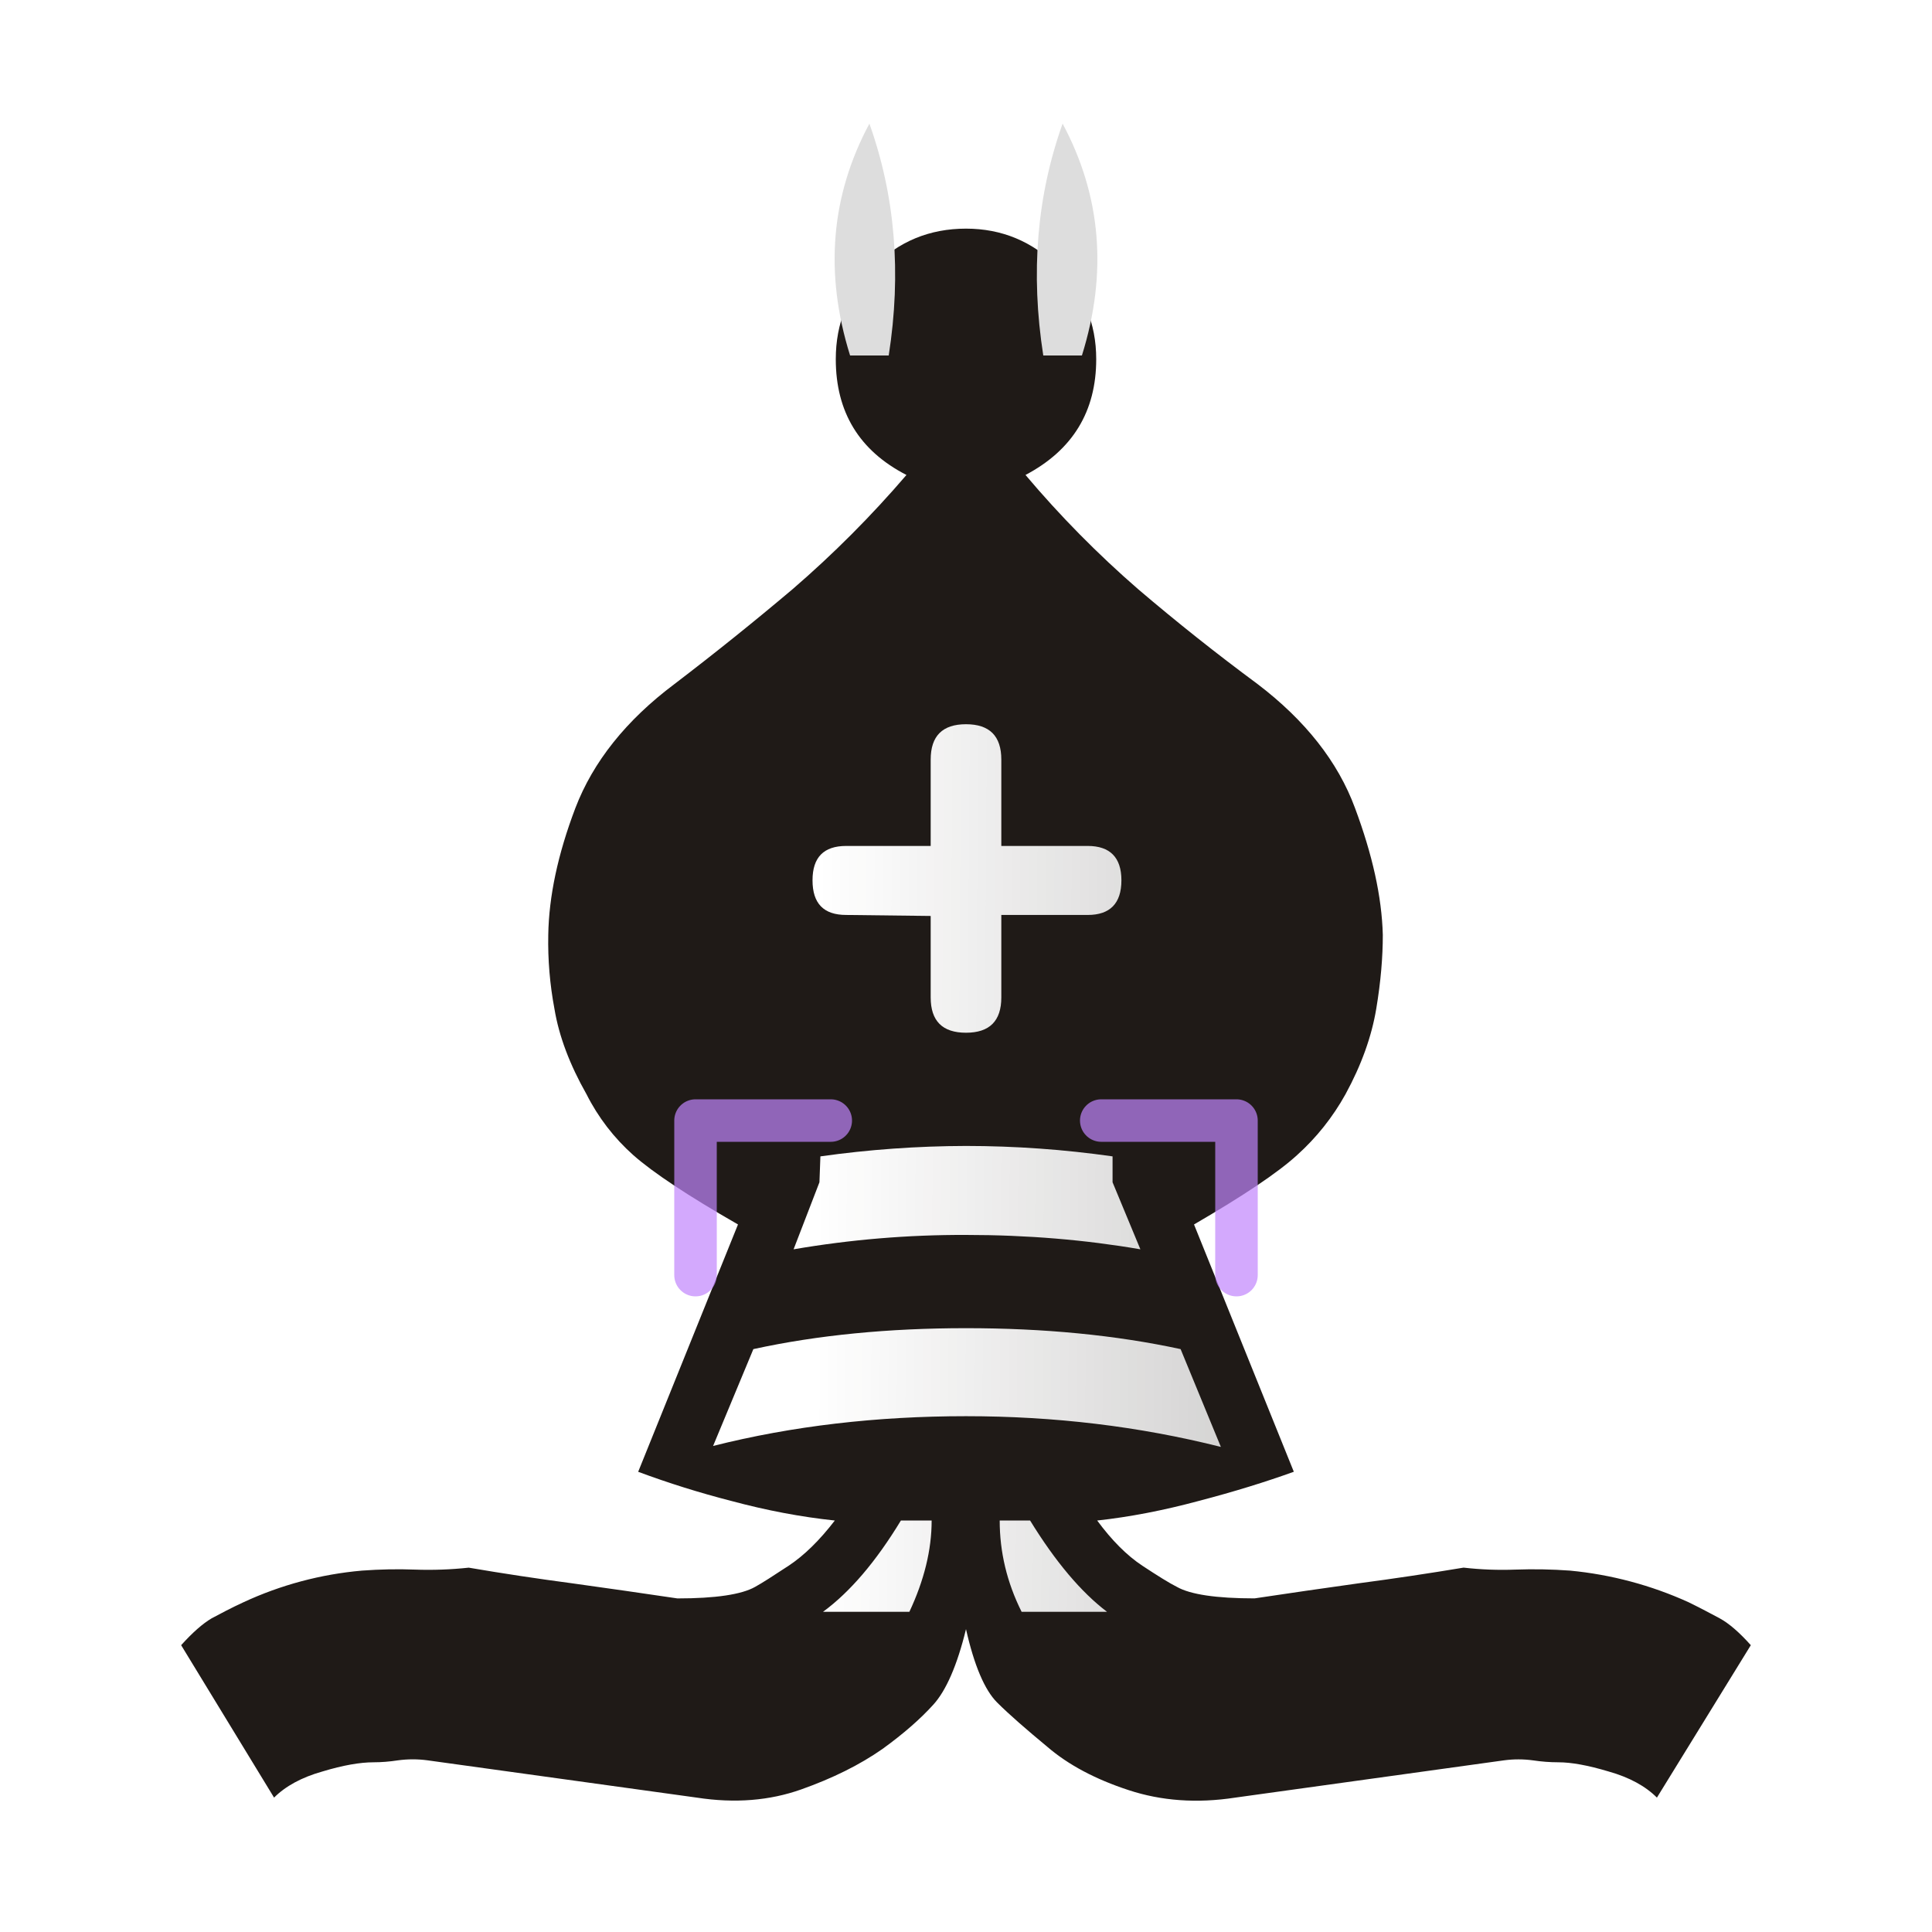
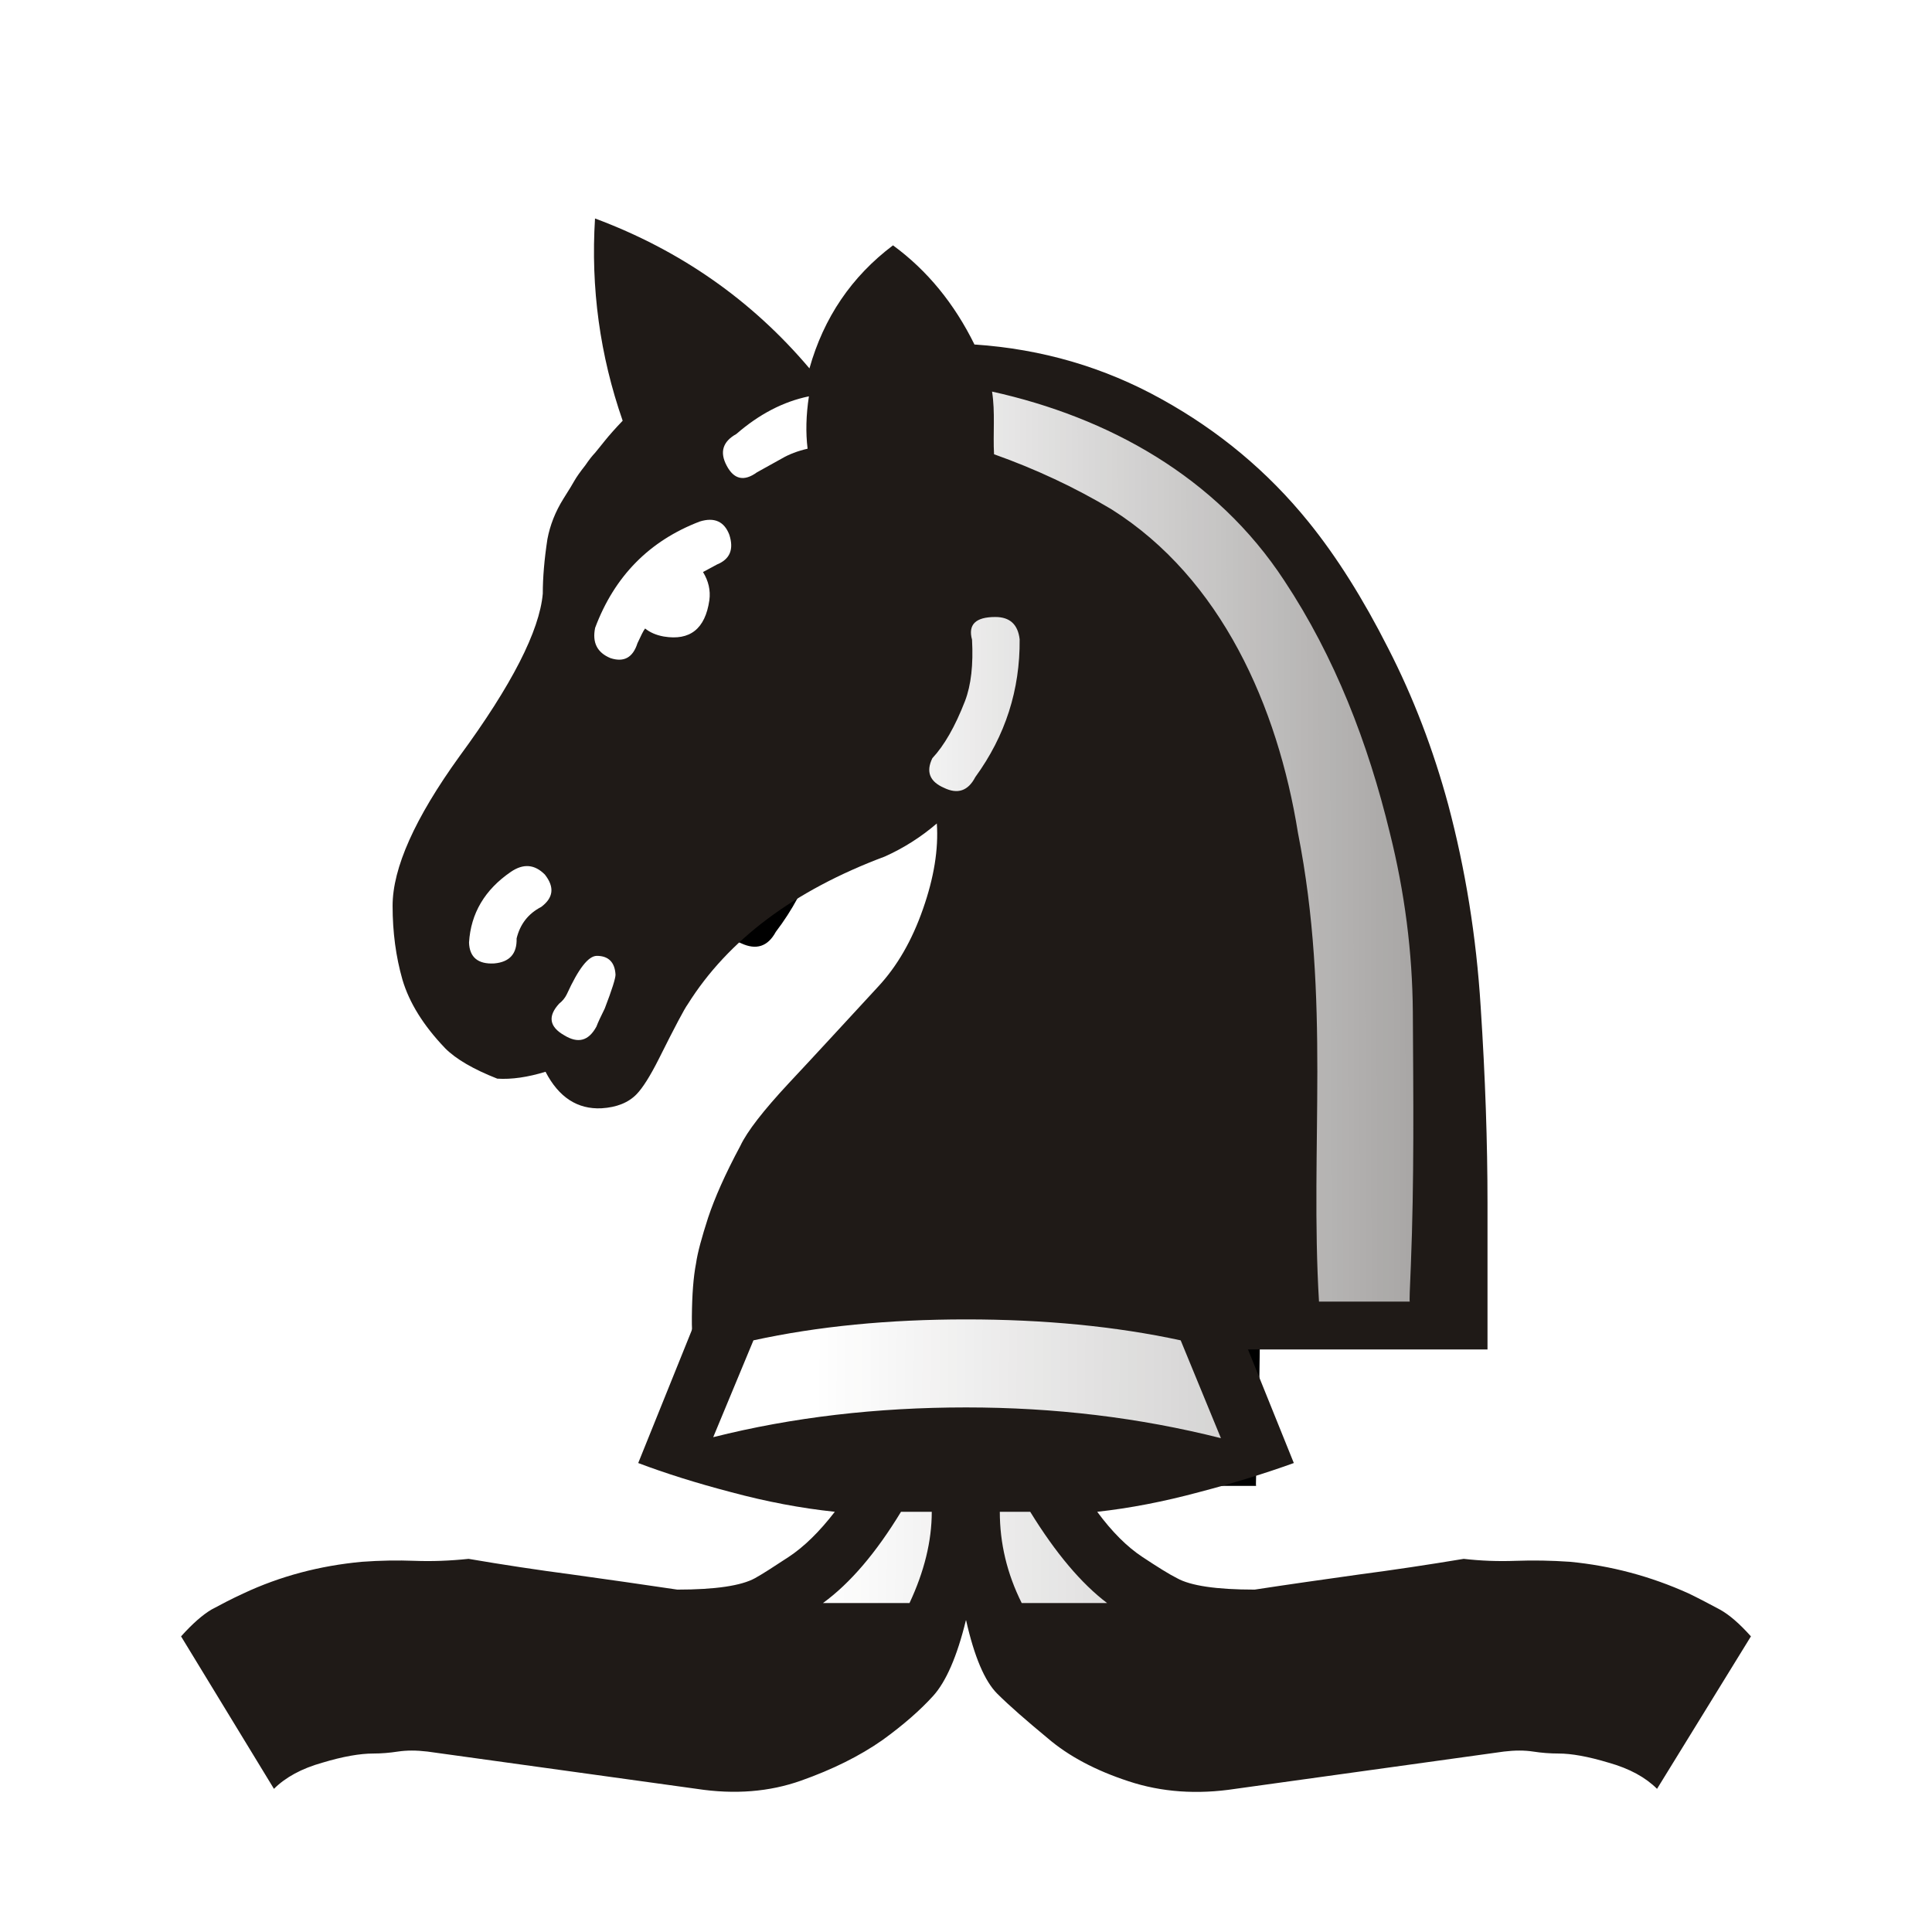
- <svg xmlns="http://www.w3.org/2000/svg" clip-rule="evenodd" fill-rule="evenodd" height="50mm" image-rendering="optimizeQuality" shape-rendering="geometricPrecision" text-rendering="geometricPrecision" viewBox="0 0 50 50" width="50mm">
-   <linearGradient id="a" gradientUnits="userSpaceOnUse" x1="21.094" x2="77.669" y1="37.101" y2="37.469">
-     <stop offset="0" stop-color="#fff" />
-     <stop offset="1" stop-color="#fff" stop-opacity="0" />
-   </linearGradient>
-   <path d="M25 42.162c-.229.94-.516 1.592-.847 1.956-.33.364-.762.745-1.312 1.143-.593.415-1.295.762-2.108 1.05-.813.288-1.71.364-2.701.211l-6.968-.965a2.858 2.858 0 0 0-.762 0c-.22.034-.432.051-.635.051-.347 0-.787.076-1.32.237-.543.153-.958.381-1.254.677l-2.405-3.945c.297-.33.56-.559.788-.694.237-.127.508-.271.821-.415a9.179 9.179 0 0 1 3.073-.821c.466-.034.923-.043 1.364-.026a9.8 9.8 0 0 0 1.397-.05c.889.152 1.786.287 2.684.406.905.127 1.811.254 2.717.39.991 0 1.66-.102 2.007-.297.186-.102.474-.288.872-.55.398-.263.796-.652 1.194-1.169-.88-.093-1.77-.262-2.684-.508a24.094 24.094 0 0 1-2.405-.753l2.583-6.401c-1.296-.745-2.193-1.338-2.71-1.795a5.3 5.3 0 0 1-1.21-1.575c-.432-.762-.712-1.498-.83-2.21a9.341 9.341 0 0 1-.16-1.913c.016-.99.245-2.083.702-3.285.457-1.194 1.312-2.27 2.565-3.209a79.091 79.091 0 0 0 3.057-2.455 27.746 27.746 0 0 0 2.946-2.955c-1.22-.627-1.829-1.626-1.829-2.997 0-.932.322-1.72.974-2.388.652-.66 1.456-.99 2.396-.99.923 0 1.719.33 2.38.99.66.669.99 1.456.99 2.388 0 1.354-.61 2.353-1.83 2.997a26.796 26.796 0 0 0 2.914 2.955 56.74 56.74 0 0 0 3.09 2.455c1.236.94 2.083 2.015 2.523 3.209.449 1.202.694 2.294.72 3.285 0 .567-.051 1.202-.17 1.913s-.38 1.448-.796 2.21a6.084 6.084 0 0 1-1.253 1.575c-.5.457-1.388 1.05-2.667 1.795l2.583 6.4c-.729.263-1.55.517-2.456.754-.914.246-1.786.415-2.633.508.381.517.77.906 1.168 1.169.398.262.695.448.898.55.347.195 1.016.296 2.007.296a263.35 263.35 0 0 1 2.692-.39 81.13 81.13 0 0 0 2.718-.406c.44.051.889.068 1.346.051a13.12 13.12 0 0 1 1.405.026 9.627 9.627 0 0 1 3.074.82c.296.145.567.289.804.416.246.135.508.364.804.694l-2.43 3.945c-.296-.296-.71-.524-1.253-.677-.533-.16-.965-.237-1.295-.237-.22 0-.44-.017-.66-.05a2.794 2.794 0 0 0-.754 0l-6.95.964c-.992.153-1.914.085-2.761-.194-.855-.28-1.558-.652-2.1-1.118-.542-.449-.982-.83-1.304-1.151-.321-.322-.592-.957-.804-1.897z" fill="#1f1a17" />
-   <path d="M24.086 23.705v2.108c0 .61.304.914.914.914s.914-.304.914-.914v-2.134h2.236c.575 0 .872-.296.872-.897 0-.593-.297-.889-.872-.889h-2.236v-2.235c0-.61-.304-.915-.914-.915s-.914.305-.914.915v2.235H21.9c-.584 0-.872.296-.872.889 0 .601.288.897.872.897zm7.51 13.741l-1.042-2.531c-1.685-.364-3.539-.542-5.554-.542-1.998 0-3.835.178-5.503.542l-1.042 2.506c2.05-.517 4.234-.77 6.545-.77 2.286 0 4.479.262 6.596.795zm-2.083-5.114l-.72-1.735v-.67a27.03 27.03 0 0 0-3.793-.27 27.35 27.35 0 0 0-3.768.27l-.025.67-.669 1.735A25.85 25.85 0 0 1 25 31.96c1.592 0 3.09.127 4.513.372zm-.864 9.381c-.66-.5-1.33-1.287-1.99-2.362h-.787c0 .813.186 1.6.567 2.362zm-5.114 0c.381-.812.576-1.6.576-2.362h-.796c-.643 1.059-1.312 1.846-2.015 2.362z" fill="url(#a)" />
-   <path d="M22 9.2 Q21 6 22.5 3.2 Q23.5 6 23 9.2" fill="#ddd" />
-   <path d="M27 9.2 Q26.5 6 27.5 3.2 Q29 6 28 9.2" fill="#ddd" />
-   <path d="M18 33 L18 29 L21.5 29" fill="none" stroke="#c084fc" stroke-width="1.1" stroke-linecap="round" stroke-linejoin="round" opacity="0.7" />
-   <path d="M32 33 L32 29 L28.5 29" fill="none" stroke="#c084fc" stroke-width="1.1" stroke-linecap="round" stroke-linejoin="round" opacity="0.7" />
+ <svg xmlns="http://www.w3.org/2000/svg" id="svg4546" version="1.1" viewBox="0 0 50 50" clip-rule="evenodd" fill-rule="evenodd" image-rendering="optimizeQuality" shape-rendering="geometricPrecision" height="177.17" width="177.17">
+   <defs id="defs4540">
+     <linearGradient gradientUnits="userSpaceOnUse" y2="37.469" x2="77.67" y1="37.1" x1="21.09" id="0-90">
+       <stop id="stop5246" stop-color="#fff" />
+       <stop id="stop5248" stop-opacity="0" stop-color="#fff" offset="1" />
+     </linearGradient>
+     <linearGradient gradientUnits="userSpaceOnUse" y2="37.469" x2="77.64" y1="37.592" x1="21.253" id="0-6" gradientTransform="matrix(0.8627342,0,0,0.8627342,1.424805,-2.509878)">
+       <stop id="stop5894" stop-color="#fff" />
+       <stop id="stop5896" stop-opacity="0" stop-color="#fff" offset="1" />
+     </linearGradient>
+     <clipPath id="clipPath2016" clipPathUnits="userSpaceOnUse">
+       <rect y="33.686" x="3.602" height="15.042" width="44.068" id="rect2018" style="opacity:1;fill:#d40000;fill-opacity:1;stroke:#000000;stroke-width:0.198;stroke-linecap:square;stroke-linejoin:miter;stroke-miterlimit:4;stroke-dasharray:none;stroke-opacity:1;paint-order:normal" />
+     </clipPath>
+   </defs>
+   <g transform="matrix(0.8627342,0,0,0.8627342,-5.433077,-1.627545)" id="g5223">
+     <g transform="matrix(0.8590506,0,0,0.8590506,7.060582,8.066086)" id="g5227">
+       <path id="path4544" d="m 26.202,25.347 c 1.16,-1.524 1.727,-3.217 1.71,-5.08 -0.068,-0.55 -0.381,-0.821 -0.94,-0.821 -0.762,0 -1.058,0.279 -0.898,0.838 0.051,0.914 -0.034,1.668 -0.271,2.261 -0.381,0.94 -0.804,1.642 -1.261,2.108 -0.254,0.5 -0.102,0.864 0.449,1.092 0.525,0.245 0.931,0.119 1.211,-0.398 m 16.773,19.345 c -0.017,0 0,-0.449 0.042,-1.346 0.131,-3.107 0.095,-6.221 0.076,-9.33 -0.017,-2.21 -0.313,-4.411 -0.889,-6.613 -0.84,-3.31 -2.124,-6.485 -4.072,-9.296 -2.634,-3.845 -6.814,-6.03 -11.286,-6.976 0.126,0.766 0.033,1.54 0.076,2.311 1.6,0.542 3.116,1.219 4.538,2.032 4.241,2.554 6.414,7.275 7.197,11.93 1.272,6.154 0.453,11.557 0.813,17.289 h 3.505" style="fill-opacity:1" />
+     </g>
+   </g>
+   <g id="g2074">
+     <g id="g2055" transform="matrix(0.7769035,0,0,0.8133767,6.572664,4.364131)">
+       <path id="path5901" d="m 24.011,5.596 c 2.242,0.146 4.314,0.723 6.231,1.743 1.907,1.008 3.535,2.308 4.88,3.894 0.942,1.11 1.826,2.454 2.659,4.025 0.84,1.563 1.505,3.228 2.002,4.981 0.569,2.046 0.935,4.185 1.081,6.435 0.154,2.242 0.227,4.322 0.227,6.238 v 4.66 c 0,0 -1.11,0 -3.331,0 -2.213,0 -5.091,0 -8.636,0 H 14.77 c -0.131,0 -0.19,-0.35 -0.183,-1.045 0.007,-0.701 0.051,-1.264 0.139,-1.694 0.051,-0.343 0.19,-0.826 0.402,-1.454 0.219,-0.628 0.569,-1.388 1.074,-2.286 0.226,-0.46 0.767,-1.125 1.622,-2.002 0.862,-0.877 1.841,-1.899 2.958,-3.053 0.643,-0.657 1.14,-1.483 1.505,-2.484 0.365,-0.993 0.519,-1.899 0.46,-2.718 -0.526,0.431 -1.103,0.782 -1.734,1.052 -3.024,1.081 -5.22,2.651 -6.566,4.704 -0.103,0.131 -0.424,0.708 -0.965,1.743 -0.285,0.541 -0.533,0.913 -0.731,1.11 -0.27,0.27 -0.665,0.424 -1.176,0.453 C 10.779,29.933 10.157,29.554 9.712,28.736 9.113,28.911 8.58,28.984 8.105,28.955 7.309,28.656 6.731,28.334 6.371,27.99 5.64,27.26 5.173,26.537 4.946,25.806 4.727,25.075 4.618,24.294 4.618,23.454 c 0,-1.198 0.738,-2.783 2.228,-4.755 1.743,-2.265 2.666,-3.995 2.775,-5.176 0,-0.512 0.051,-1.089 0.154,-1.734 0.088,-0.446 0.263,-0.871 0.533,-1.285 0.19,-0.285 0.314,-0.482 0.373,-0.584 0.066,-0.11 0.183,-0.27 0.358,-0.482 0.124,-0.175 0.234,-0.307 0.322,-0.394 0.08,-0.095 0.19,-0.219 0.322,-0.38 0.154,-0.183 0.35,-0.394 0.599,-0.643 -0.759,-2.082 -1.066,-4.229 -0.921,-6.435 2.834,1.008 5.22,2.597 7.143,4.77 0.475,-1.614 1.403,-2.922 2.783,-3.915 1.14,0.796 2.046,1.856 2.718,3.163" style="fill:#1f1a17;stroke-width:0.863" />
+       <path id="path5903" d="m 14.959,12.835 c 0.314,-0.16 0.468,-0.241 0.468,-0.241 0.431,-0.168 0.563,-0.482 0.409,-0.942 -0.168,-0.424 -0.497,-0.569 -0.986,-0.424 -1.68,0.613 -2.842,1.743 -3.485,3.382 -0.102,0.468 0.066,0.789 0.512,0.965 0.445,0.139 0.745,-0.015 0.898,-0.475 0.117,-0.241 0.198,-0.402 0.255,-0.468 0.16,0.124 0.365,0.211 0.621,0.255 0.871,0.139 1.38,-0.241 1.519,-1.154 0.044,-0.314 -0.029,-0.613 -0.212,-0.898 m -3.55,14.463 c 0.051,-0.131 0.146,-0.322 0.278,-0.577 0.241,-0.599 0.358,-0.957 0.358,-1.074 -0.022,-0.394 -0.234,-0.599 -0.621,-0.599 -0.285,0 -0.613,0.409 -1.001,1.22 -0.059,0.117 -0.146,0.219 -0.255,0.299 -0.387,0.402 -0.329,0.738 0.168,1.008 0.46,0.27 0.811,0.183 1.074,-0.278 m 12.622,-7.94 c 1.001,-1.315 1.49,-2.775 1.475,-4.383 -0.059,-0.475 -0.329,-0.708 -0.811,-0.708 -0.657,0 -0.913,0.241 -0.775,0.723 0.044,0.789 -0.029,1.439 -0.234,1.951 -0.329,0.811 -0.694,1.417 -1.088,1.819 -0.219,0.431 -0.088,0.745 0.387,0.942 0.453,0.211 0.803,0.103 1.045,-0.343 M 18.442,8.91 c -0.066,-0.512 -0.051,-1.066 0.044,-1.665 -0.855,0.168 -1.658,0.569 -2.417,1.198 -0.453,0.241 -0.563,0.577 -0.322,1.008 0.241,0.438 0.577,0.512 1.008,0.212 0.299,-0.16 0.577,-0.307 0.826,-0.438 0.248,-0.139 0.533,-0.241 0.862,-0.314 m 20.059,27.136 c -0.015,0 0,-0.387 0.036,-1.161 0.113,-2.681 0.082,-5.367 0.066,-8.049 -0.015,-1.907 -0.27,-3.806 -0.767,-5.705 -0.725,-2.856 -1.832,-5.595 -3.513,-8.02 -2.272,-3.317 -5.879,-5.202 -9.737,-6.018 0.109,0.661 0.028,1.329 0.066,1.994 1.38,0.468 2.688,1.052 3.915,1.753 3.659,2.203 5.534,6.276 6.209,10.292 1.097,5.309 0.391,9.971 0.701,14.916 h 3.024 M 9.567,23.492 c 0.409,-0.292 0.453,-0.628 0.124,-1.03 -0.343,-0.329 -0.716,-0.358 -1.132,-0.088 -0.871,0.569 -1.336,1.322 -1.395,2.25 0.015,0.468 0.299,0.694 0.84,0.665 0.512,-0.044 0.76,-0.307 0.745,-0.796 0.116,-0.453 0.387,-0.789 0.818,-1.001" style="fill:url(#0-6);stroke-width:0.863" />
+     </g>
+     <g transform="translate(-0.00299985,-0.2259529)" id="g2014" clip-path="url(#clipPath2016)">
+       <path style="fill:#1f1a17" id="path1452" d="m 25,42.16 c -0.229,0.94 -0.517,1.592 -0.847,1.956 -0.33,0.364 -0.762,0.745 -1.312,1.143 -0.593,0.415 -1.295,0.762 -2.108,1.05 -0.813,0.288 -1.71,0.364 -2.701,0.212 l -6.968,-0.965 c -0.288,-0.034 -0.533,-0.034 -0.762,0 -0.22,0.034 -0.432,0.051 -0.635,0.051 -0.347,0 -0.787,0.076 -1.321,0.237 -0.542,0.152 -0.957,0.381 -1.253,0.677 L 4.689,42.575 c 0.296,-0.33 0.559,-0.559 0.787,-0.694 0.237,-0.127 0.508,-0.271 0.821,-0.415 0.957,-0.449 1.981,-0.72 3.073,-0.821 0.466,-0.034 0.923,-0.042 1.363,-0.025 0.449,0.017 0.914,0 1.397,-0.051 0.889,0.152 1.786,0.288 2.684,0.406 0.906,0.127 1.812,0.254 2.718,0.39 0.991,0 1.66,-0.102 2.01,-0.296 0.186,-0.102 0.474,-0.288 0.872,-0.55 0.398,-0.262 0.796,-0.652 1.194,-1.168 -0.881,-0.093 -1.77,-0.262 -2.684,-0.508 -0.906,-0.237 -1.71,-0.491 -2.404,-0.754 l 2.582,-6.401 c -1.295,-0.745 -2.193,-1.338 -2.709,-1.795 -0.508,-0.457 -0.914,-0.982 -1.211,-1.575 -0.432,-0.762 -0.711,-1.499 -0.83,-2.21 -0.127,-0.711 -0.178,-1.346 -0.161,-1.913 0.017,-0.991 0.245,-2.083 0.703,-3.285 0.457,-1.194 1.312,-2.269 2.565,-3.209 1.041,-0.796 2.066,-1.617 3.057,-2.455 0.991,-0.847 1.973,-1.829 2.946,-2.955 -1.219,-0.627 -1.829,-1.626 -1.829,-2.997 0,-0.931 0.322,-1.719 0.974,-2.388 0.652,-0.66 1.456,-0.991 2.396,-0.991 0.923,0 1.719,0.33 2.379,0.991 0.66,0.669 0.991,1.456 0.991,2.388 0,1.355 -0.61,2.354 -1.829,2.997 0.957,1.126 1.93,2.108 2.913,2.955 0.982,0.838 2.02,1.659 3.09,2.455 1.236,0.94 2.083,2.01 2.523,3.209 0.449,1.202 0.694,2.295 0.72,3.285 0,0.567 -0.051,1.202 -0.169,1.913 -0.118,0.711 -0.381,1.448 -0.796,2.21 -0.33,0.593 -0.745,1.118 -1.253,1.575 -0.5,0.457 -1.389,1.05 -2.667,1.795 l 2.582,6.401 c -0.728,0.263 -1.549,0.517 -2.455,0.754 -0.914,0.246 -1.787,0.415 -2.633,0.508 0.381,0.517 0.771,0.906 1.168,1.168 0.398,0.263 0.694,0.449 0.897,0.55 0.347,0.195 1.016,0.296 2.01,0.296 0.889,-0.136 1.787,-0.263 2.692,-0.39 0.898,-0.118 1.803,-0.254 2.718,-0.406 0.44,0.051 0.889,0.068 1.346,0.051 0.457,-0.017 0.923,-0.008 1.406,0.025 1.058,0.102 2.083,0.373 3.073,0.821 0.296,0.144 0.567,0.288 0.804,0.415 0.245,0.135 0.508,0.364 0.804,0.694 l -2.43,3.946 c -0.296,-0.296 -0.711,-0.525 -1.253,-0.677 -0.533,-0.161 -0.965,-0.237 -1.295,-0.237 -0.22,0 -0.44,-0.017 -0.66,-0.051 -0.22,-0.034 -0.474,-0.034 -0.754,0 l -6.951,0.965 c -0.991,0.152 -1.913,0.085 -2.76,-0.195 -0.855,-0.279 -1.558,-0.652 -2.1,-1.118 C 26.572,44.759 26.132,44.378 25.81,44.057 25.488,43.735 25.217,43.1 25.006,42.16" />
+       <path style="fill:url(#0-90)" id="path1454" d="m 24.09,23.705 v 2.108 c 0,0.61 0.305,0.914 0.914,0.914 0.61,0 0.914,-0.305 0.914,-0.914 v -2.134 h 2.235 c 0.576,0 0.872,-0.296 0.872,-0.897 0,-0.593 -0.296,-0.889 -0.872,-0.889 h -2.235 v -2.235 c 0,-0.61 -0.305,-0.914 -0.914,-0.914 -0.61,0 -0.914,0.305 -0.914,0.914 v 2.235 h -2.184 c -0.584,0 -0.872,0.296 -0.872,0.889 0,0.601 0.288,0.897 0.872,0.897 l 2.184,0.025 m 7.51,13.741 -1.041,-2.531 c -1.685,-0.364 -3.539,-0.542 -5.554,-0.542 -1.998,0 -3.835,0.178 -5.503,0.542 l -1.041,2.506 c 2.049,-0.516 4.233,-0.77 6.545,-0.77 2.286,0 4.479,0.262 6.596,0.796 m -2.083,-5.114 -0.72,-1.736 v -0.669 c -1.253,-0.178 -2.523,-0.271 -3.793,-0.271 -1.236,0 -2.498,0.093 -3.768,0.271 l -0.025,0.669 -0.669,1.736 c 1.405,-0.246 2.887,-0.373 4.462,-0.373 1.592,0 3.09,0.127 4.513,0.373 m -0.864,9.381 c -0.66,-0.499 -1.329,-1.287 -1.99,-2.362 h -0.787 c 0,0.813 0.186,1.6 0.567,2.362 h 2.21 m -5.114,0 c 0.381,-0.813 0.576,-1.6 0.576,-2.362 h -0.796 c -0.643,1.058 -1.312,1.846 -2.02,2.362 h 2.235" />
+     </g>
+   </g>
</svg>
